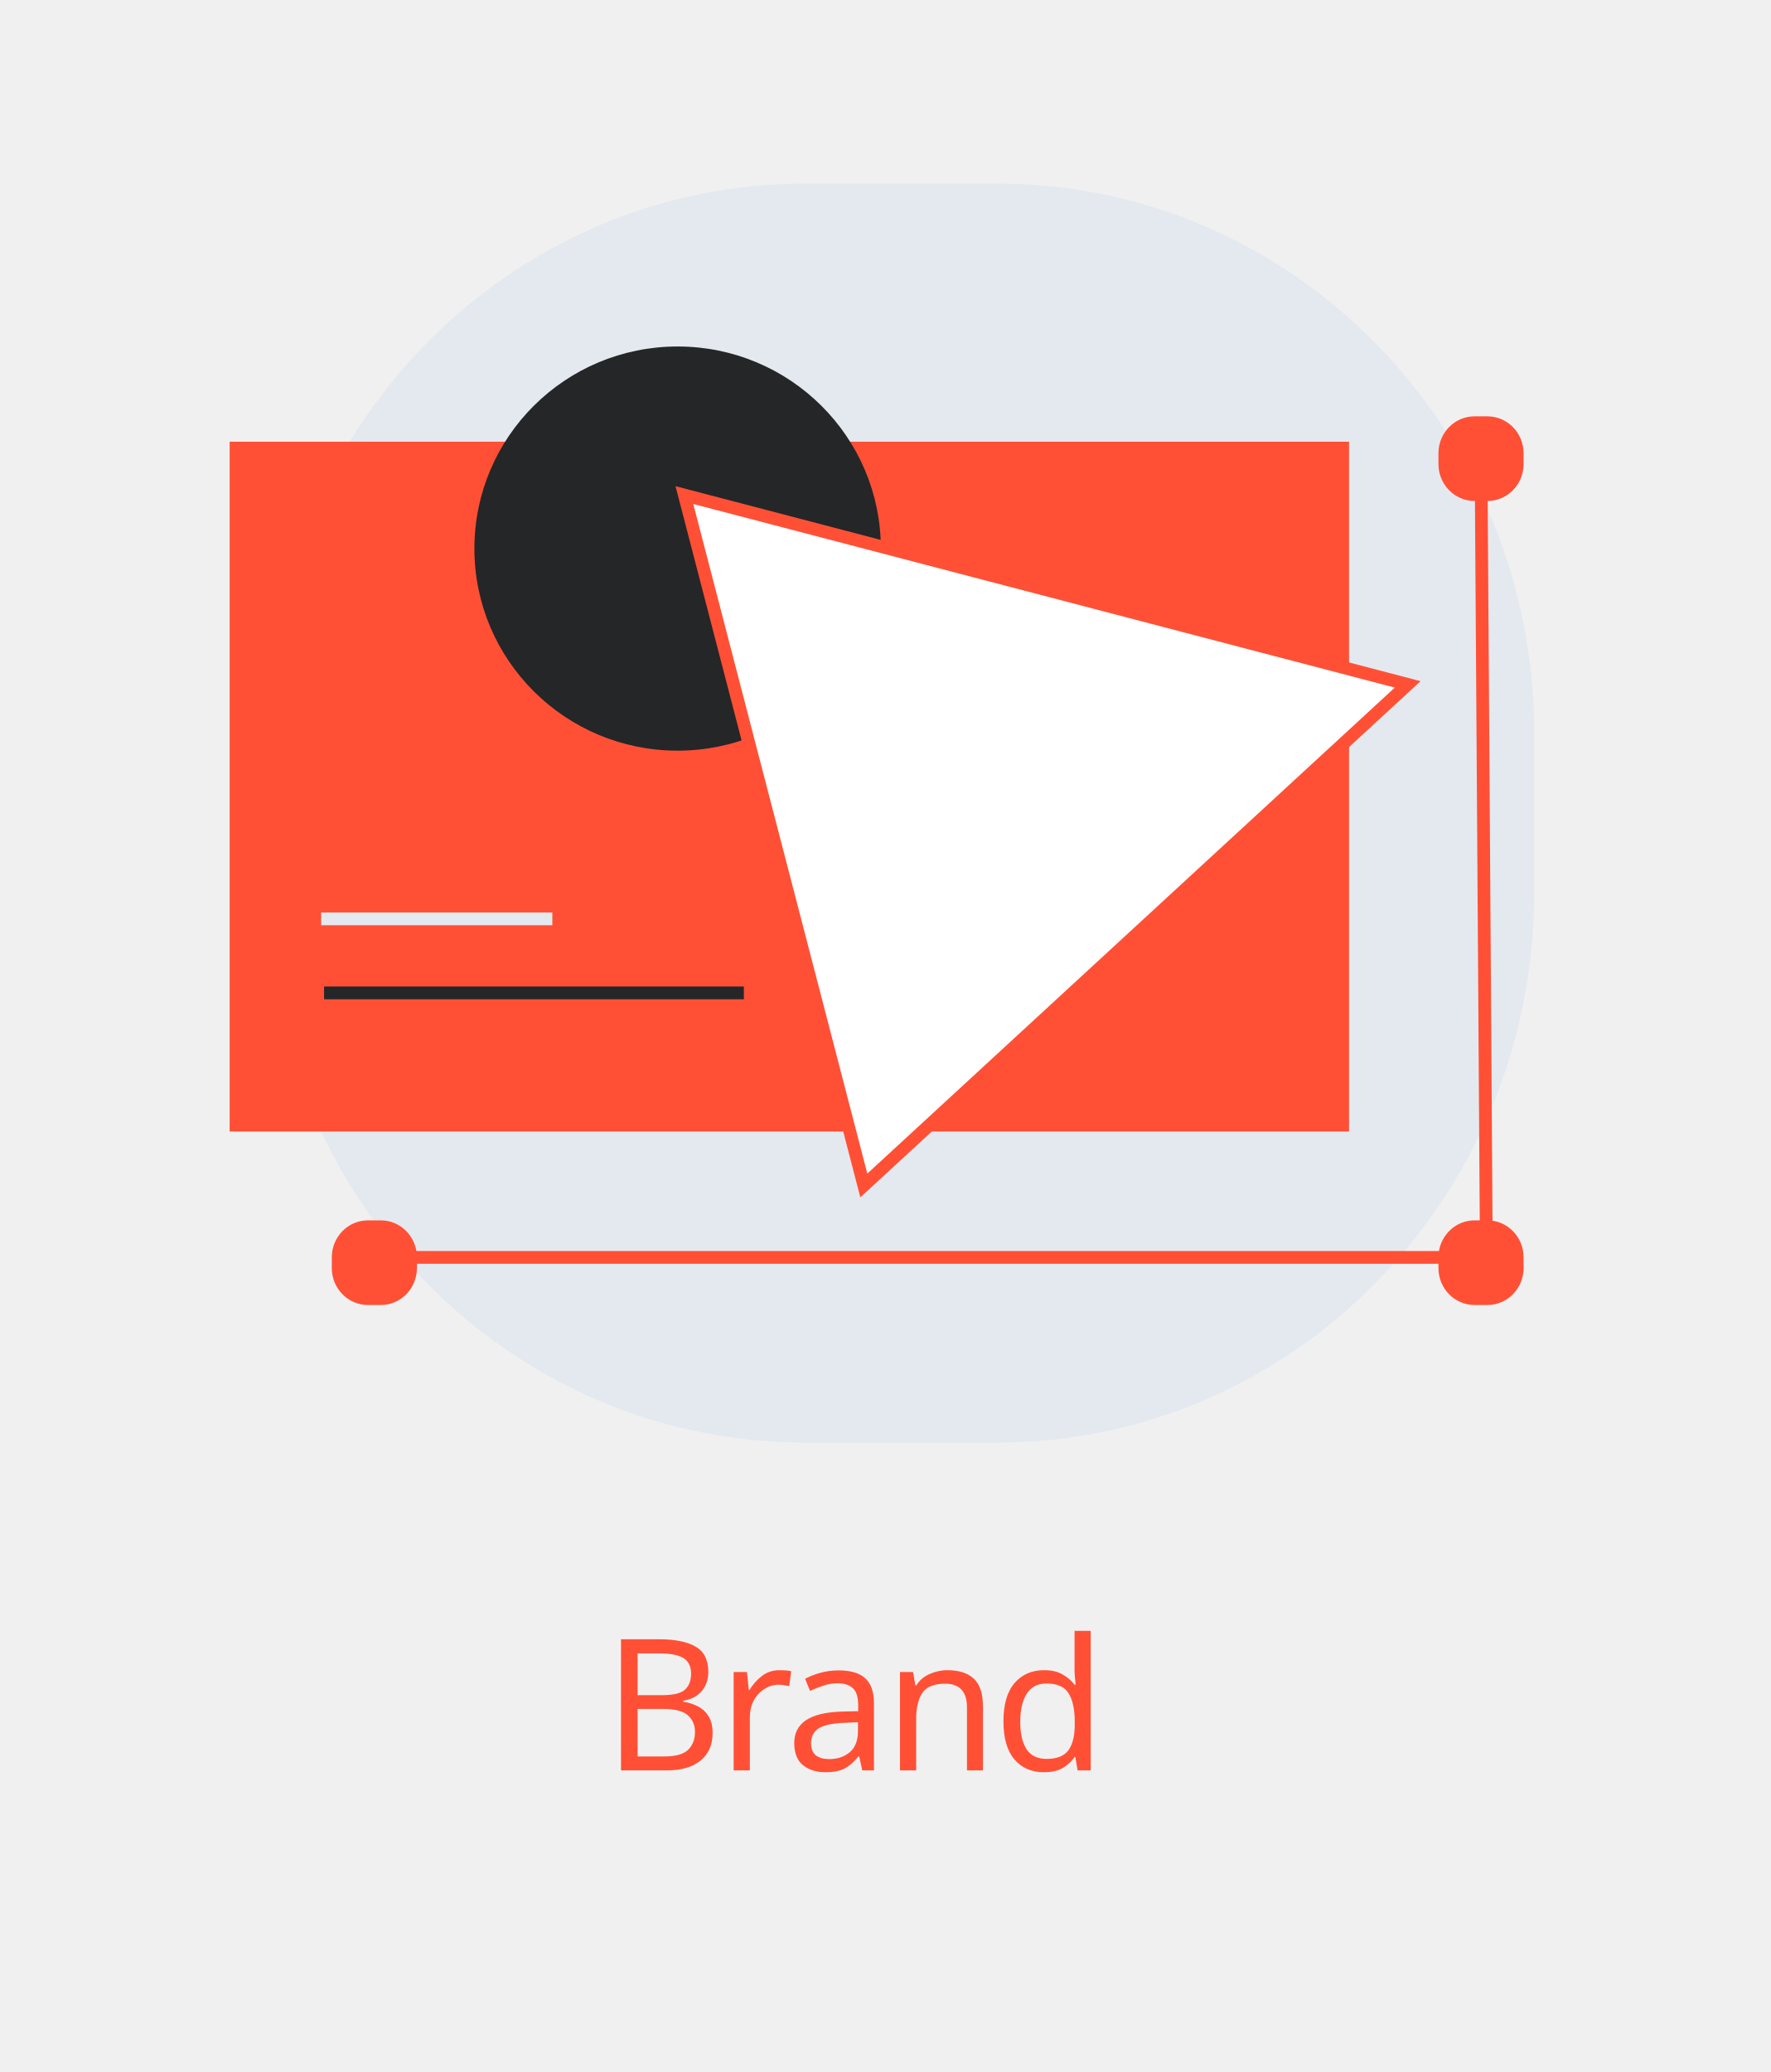
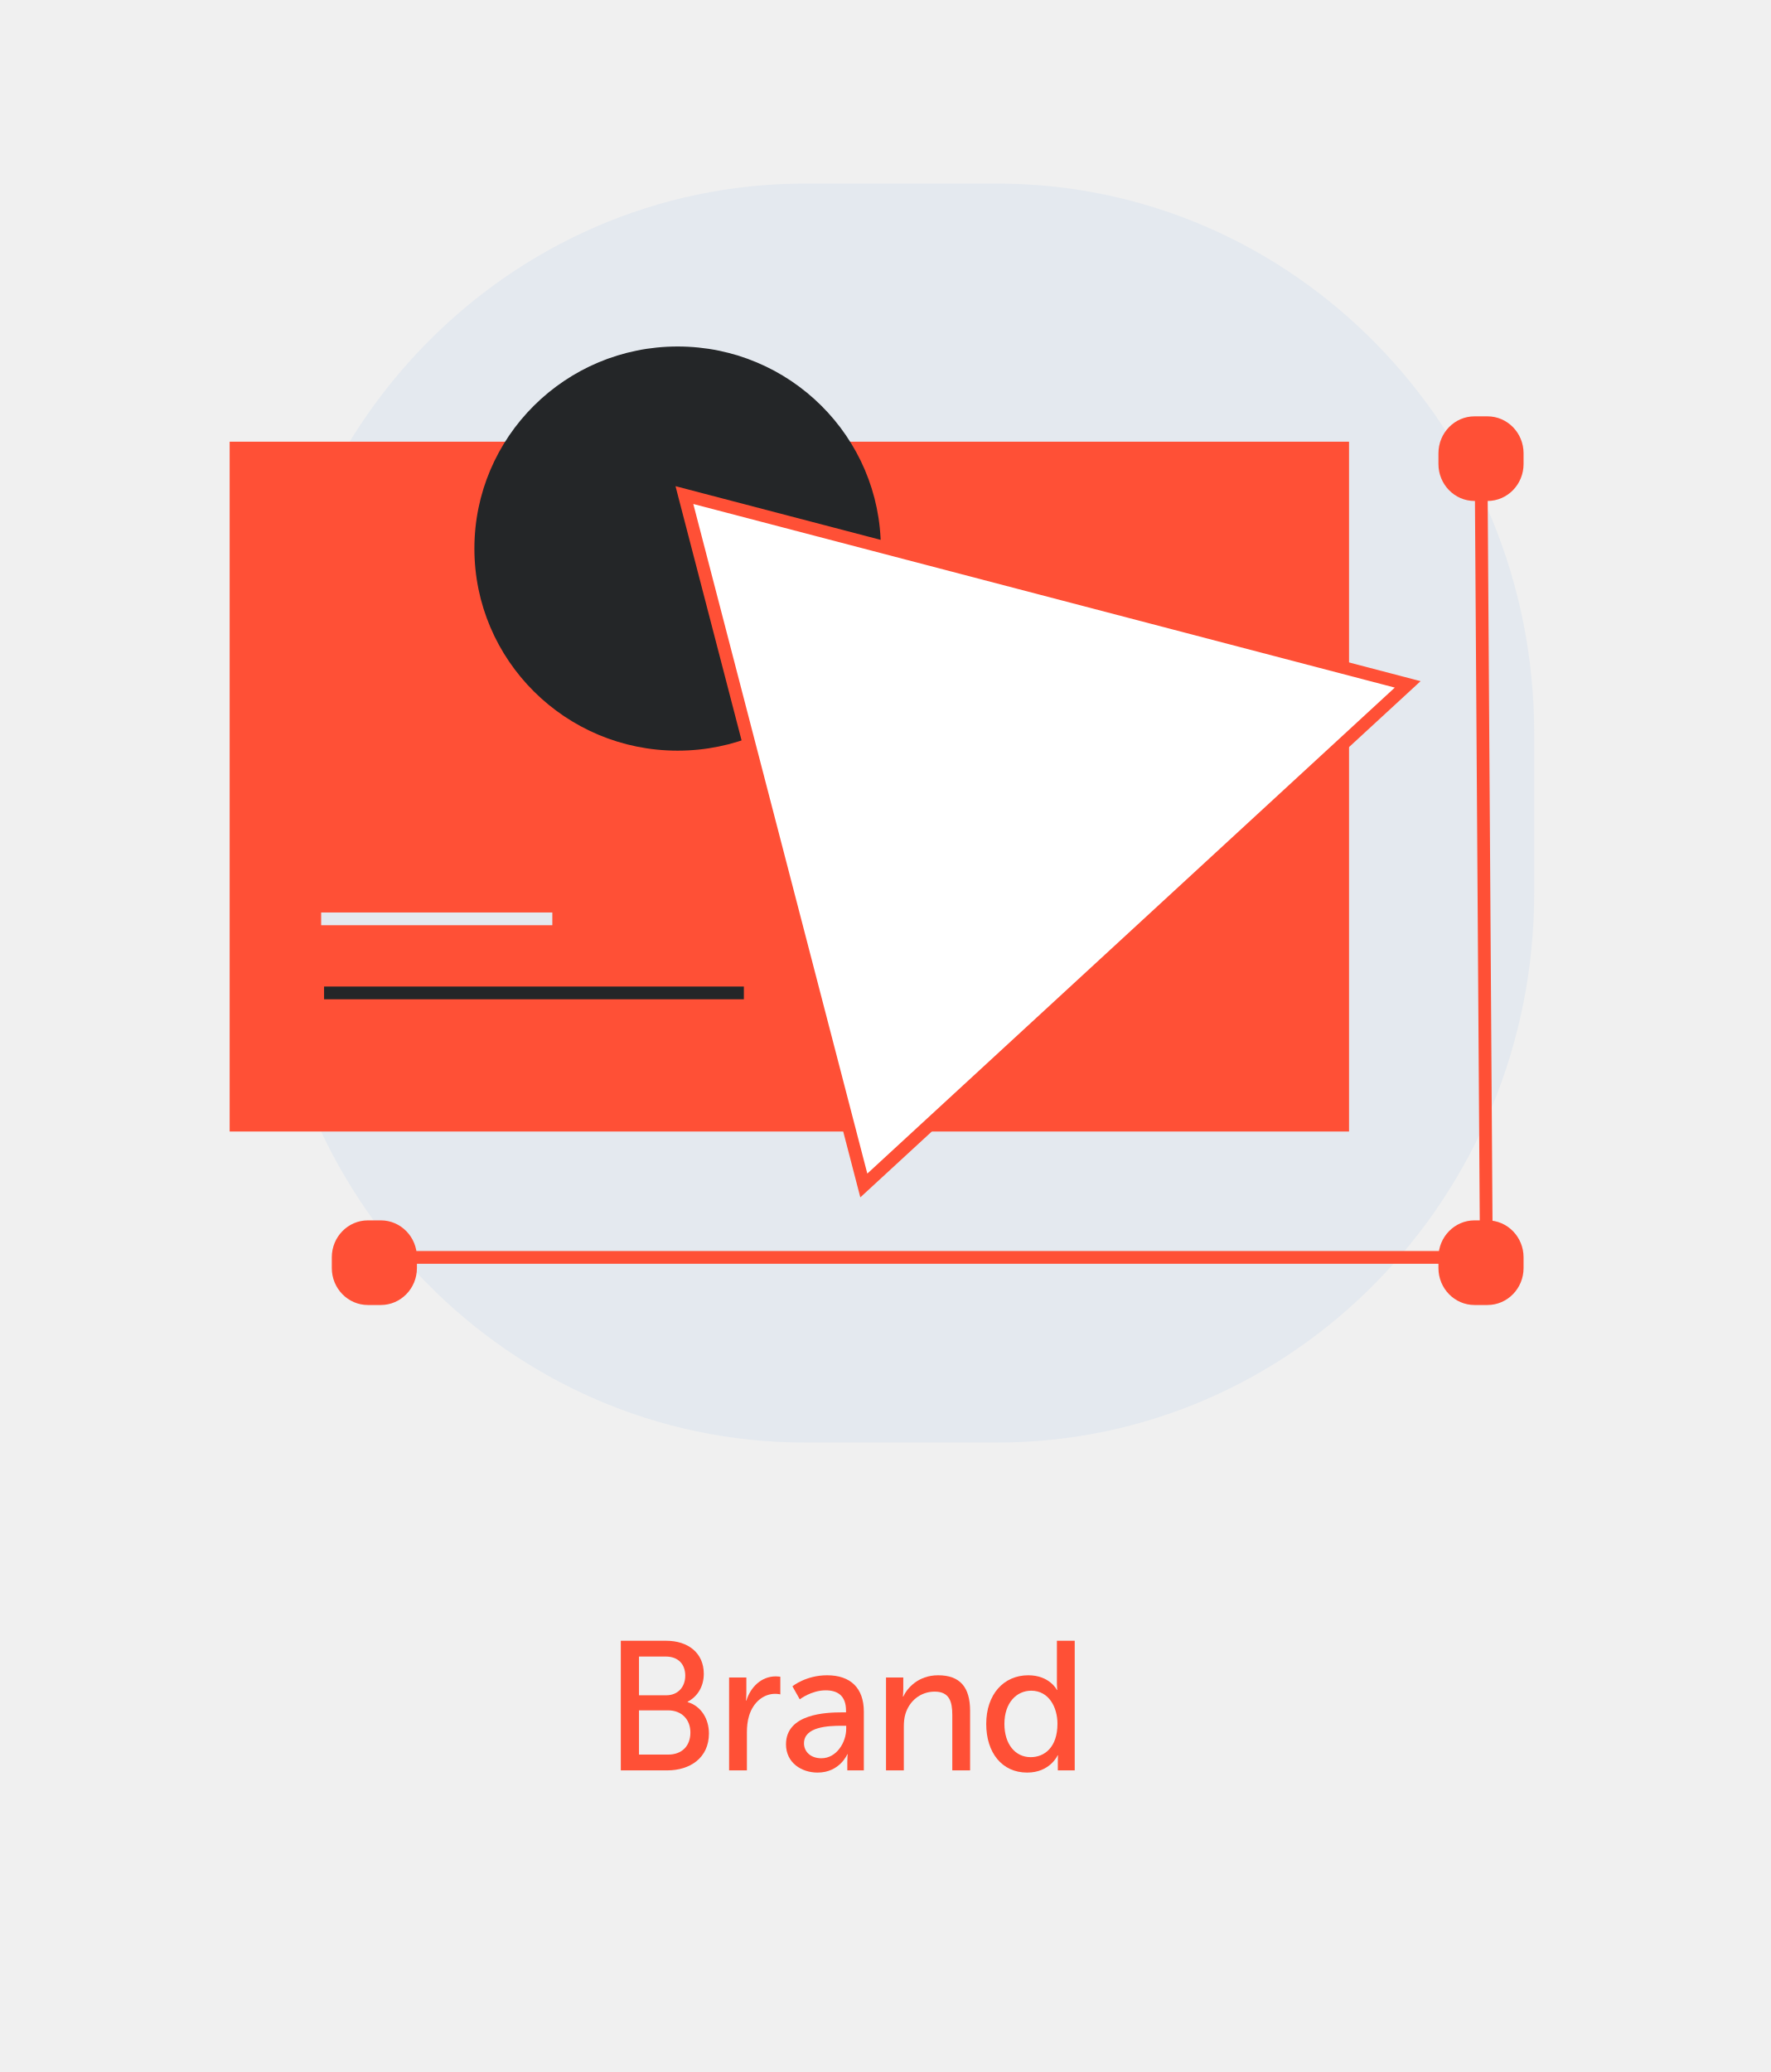
<svg xmlns="http://www.w3.org/2000/svg" width="135px" height="158px" viewBox="0 0 135 158" version="1.1">
  <g id="0215_官網字級調整" stroke="none" stroke-width="1" fill="none" fill-rule="evenodd">
    <g transform="translate(-334, -4744)" id="Group-196">
      <g transform="translate(235, 4579)">
        <g id="Group-124" transform="translate(99, 165)">
          <g id="Group-128" transform="translate(18, 14)">
-             <text id="Brand" font-family="MuseoSans-500, Museo Sans" font-size="14" font-weight="normal" letter-spacing="-0.338" fill="#FF5036">
-               <tspan x="28" y="121">Brand</tspan>
-             </text>
+             <g id="Brand" transform="translate(29.344, 111.116)" fill="#FF5036" fill-rule="nonzero">
+               <path d="M0,9.884 L3.542,9.884 C5.278,9.884 6.72,8.932 6.72,7.07 C6.72,5.964 6.132,4.984 5.096,4.676 L5.096,4.648 C5.852,4.256 6.328,3.486 6.328,2.52 C6.328,0.924 5.124,0 3.458,0 L0,0 L0,9.884 Z M1.386,4.158 L1.386,1.204 L3.43,1.204 C4.382,1.204 4.914,1.792 4.914,2.66 C4.914,3.528 4.354,4.158 3.458,4.158 L1.386,4.158 Z M1.386,8.68 L1.386,5.306 L3.598,5.306 C4.634,5.306 5.306,5.992 5.306,7 C5.306,8.008 4.676,8.68 3.612,8.68 L1.386,8.68 Z" id="Shape" />
+               <path d="M8.258,9.884 L9.616,9.884 L9.616,6.986 C9.616,6.552 9.658,6.118 9.784,5.712 C10.106,4.662 10.904,4.046 11.772,4.046 C11.982,4.046 12.164,4.088 12.164,4.088 L12.164,2.744 C12.164,2.744 11.996,2.716 11.814,2.716 C10.722,2.716 9.896,3.528 9.574,4.564 L9.546,4.564 C9.546,4.564 9.574,4.326 9.574,4.032 L9.574,2.8 L8.258,2.8 L8.258,9.884 Z" id="Path" />
+               <path d="M12.597,7.896 C12.597,9.31 13.787,10.052 15.005,10.052 C16.699,10.052 17.273,8.652 17.273,8.652 L17.301,8.652 C17.301,8.652 17.273,8.89 17.273,9.212 L17.273,9.884 L18.533,9.884 L18.533,5.404 C18.533,3.612 17.525,2.632 15.733,2.632 C14.109,2.632 13.087,3.472 13.087,3.472 L13.647,4.466 C13.647,4.466 14.529,3.78 15.621,3.78 C16.517,3.78 17.175,4.172 17.175,5.334 L17.175,5.46 L16.867,5.46 C15.677,5.46 12.597,5.558 12.597,7.896 Z M13.969,7.826 C13.969,6.552 15.817,6.482 16.839,6.482 L17.189,6.482 L17.189,6.706 C17.189,7.756 16.447,8.96 15.299,8.96 C14.417,8.96 13.969,8.4 13.969,7.826 Z" id="Shape" />
+               <path d="M20.225,9.884 L21.583,9.884 L21.583,6.566 C21.583,6.216 21.611,5.894 21.695,5.614 C21.989,4.592 22.857,3.878 23.935,3.878 C25.069,3.878 25.279,4.662 25.279,5.656 L25.279,9.884 L26.637,9.884 L26.637,5.348 C26.637,3.542 25.867,2.632 24.201,2.632 C22.661,2.632 21.821,3.64 21.541,4.256 L21.513,4.256 C21.513,4.256 21.541,4.018 21.541,3.738 L21.541,2.8 L20.225,2.8 L20.225,9.884 Z" id="Path" />
+               <path d="M27.867,6.342 C27.867,8.54 29.071,10.052 30.989,10.052 C32.739,10.052 33.313,8.736 33.313,8.736 L33.341,8.736 C33.341,8.736 33.327,8.932 33.327,9.212 L33.327,9.884 L34.615,9.884 L34.615,0 L33.257,0 L33.257,3.276 C33.257,3.542 33.285,3.752 33.285,3.752 L33.257,3.752 C33.257,3.752 32.711,2.632 31.073,2.632 C29.197,2.632 27.867,4.088 27.867,6.342 Z M29.253,6.342 C29.253,4.732 30.177,3.808 31.297,3.808 C32.641,3.808 33.299,5.068 33.299,6.328 C33.299,8.134 32.305,8.876 31.255,8.876 C30.079,8.876 29.253,7.882 29.253,6.342 Z" id="Shape" />
+             </g>
            <g id="Group-93">
              <path d="M43.373,96 C20.764,96 2.434,77.233 2.434,54.08 L2.434,41.92 C2.434,18.767 20.764,0 43.373,0 L58.057,0 C80.666,0 99,18.767 99,41.92 L99,54.08 C99,77.233 80.666,96 58.057,96 L43.373,96 Z" id="Fill-25-Copy-9" fill="#E4E9EF" />
              <g id="Group-88" transform="translate(0, 12.90756)" stroke-width="0.972">
                <g id="Group-63" transform="translate(0, 7.260504)">
                  <rect id="Rectangle" stroke="#FF5036" fill="#FF5036" x="0" y="0" width="84.393" height="51.63" />
                  <line x1="6.714" y1="41.546" x2="38.728" y2="41.546" id="Path-23" stroke="#242628" />
                  <line x1="6.492" y1="35.899" x2="24.121" y2="35.899" id="Path-23-Copy" stroke="#E4E9EF" />
                </g>
                <ellipse id="Oval" stroke="#242628" fill="#242628" cx="33.676" cy="14.924" rx="15.012" ry="14.924" />
                <line x1="94.943" y1="7.577" x2="95.348" y2="68.255" id="Path-15" stroke="#FF5036" />
                <line x1="94.943" y1="68.975" x2="10.549" y2="68.975" id="Path-15-Copy" stroke="#FF5036" />
              </g>
              <polygon id="Triangle" stroke="#FF5036" stroke-width="0.972" fill="#FFFFFF" transform="translate(62.65678, 41.77501) rotate(-291) translate(-62.65678, -41.77501) " points="68.874 15.568 89.683 67.982 35.631 61.889" />
              <path d="M10.055,85.513 C8.536,85.513 7.303,84.251 7.303,82.694 L7.303,81.877 C7.303,80.32 8.536,79.059 10.055,79.059 L11.043,79.059 C12.563,79.059 13.795,80.32 13.795,81.877 L13.795,82.694 C13.795,84.251 12.563,85.513 11.043,85.513 L10.055,85.513 Z" id="Fill-25-Copy-16" fill="#FF5036" />
              <path d="M94.449,85.513 C92.929,85.513 91.697,84.251 91.697,82.694 L91.697,81.877 C91.697,80.32 92.929,79.059 94.449,79.059 L95.436,79.059 C96.956,79.059 98.189,80.32 98.189,81.877 L98.189,82.694 C98.189,84.251 96.956,85.513 95.436,85.513 L94.449,85.513 Z" id="Fill-25-Copy-17" fill="#FF5036" />
              <path d="M94.449,24.202 C92.929,24.202 91.697,22.94 91.697,21.384 L91.697,20.566 C91.697,19.01 92.929,17.748 94.449,17.748 L95.436,17.748 C96.956,17.748 98.189,19.01 98.189,20.566 L98.189,21.384 C98.189,22.94 96.956,24.202 95.436,24.202 L94.449,24.202 Z" id="Fill-25-Copy-18" fill="#FF5036" />
            </g>
          </g>
          <rect id="Rectangle-Copy-32" x="0" y="0" width="135" height="158" />
        </g>
      </g>
    </g>
  </g>
</svg>
